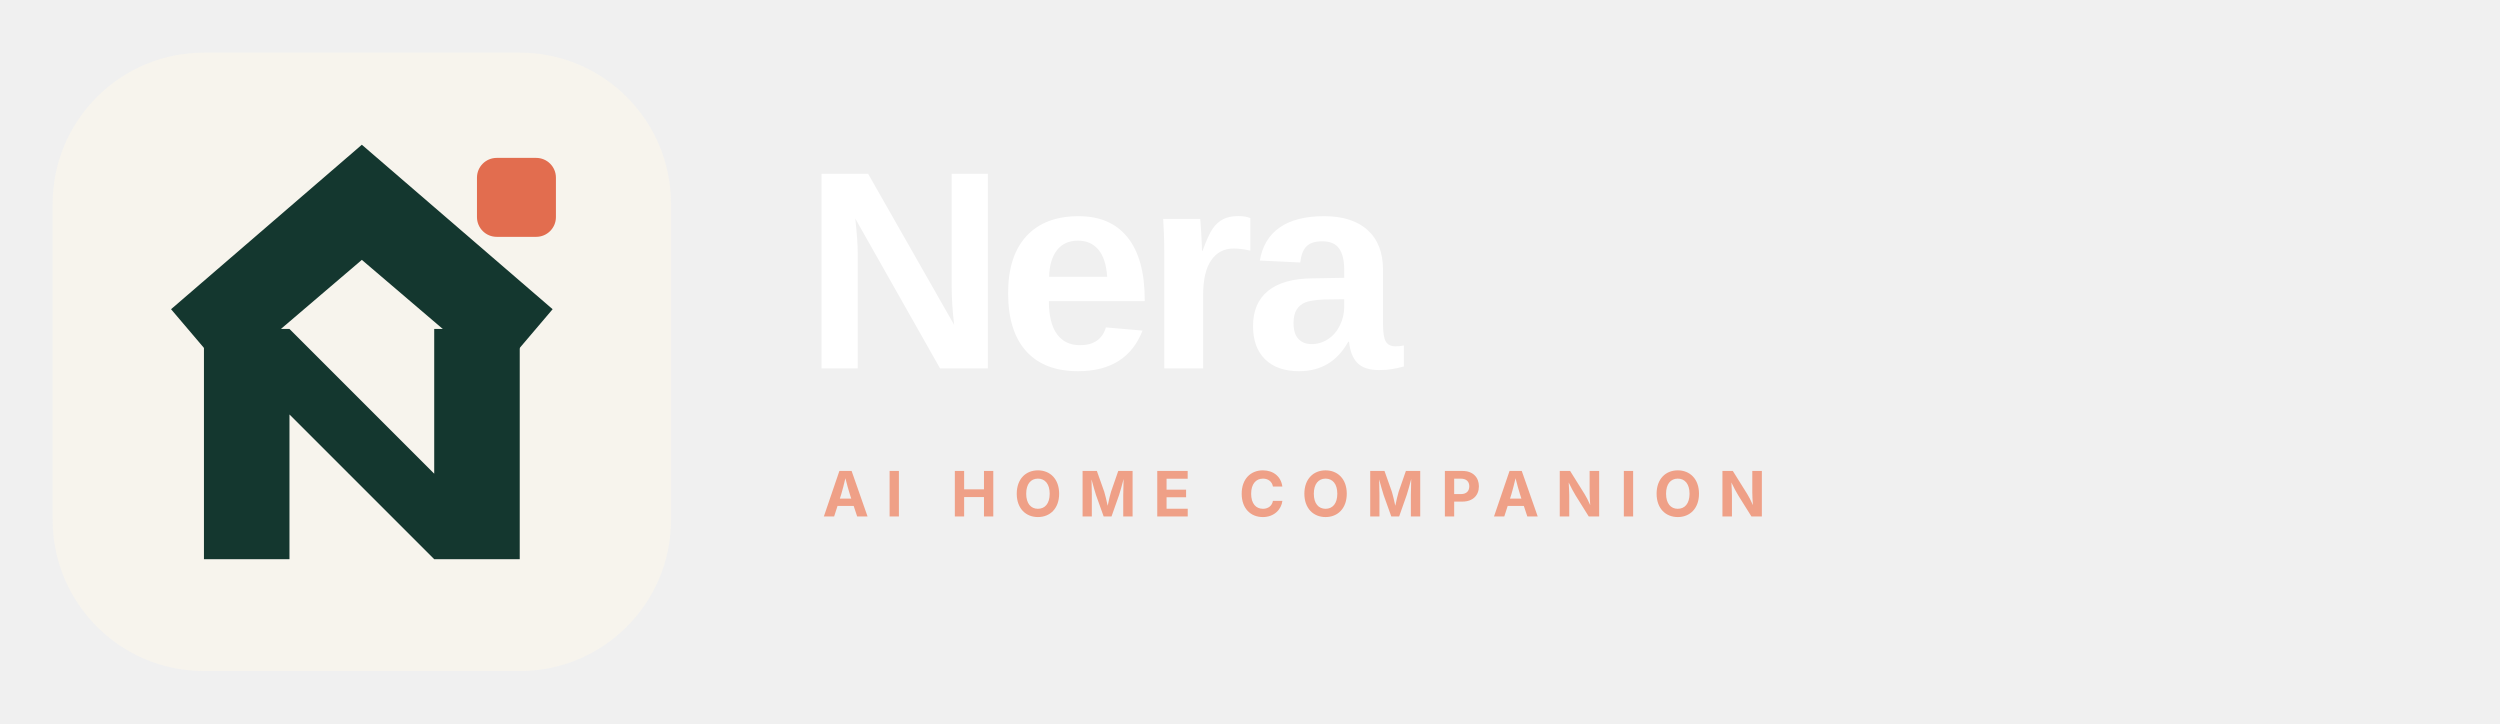
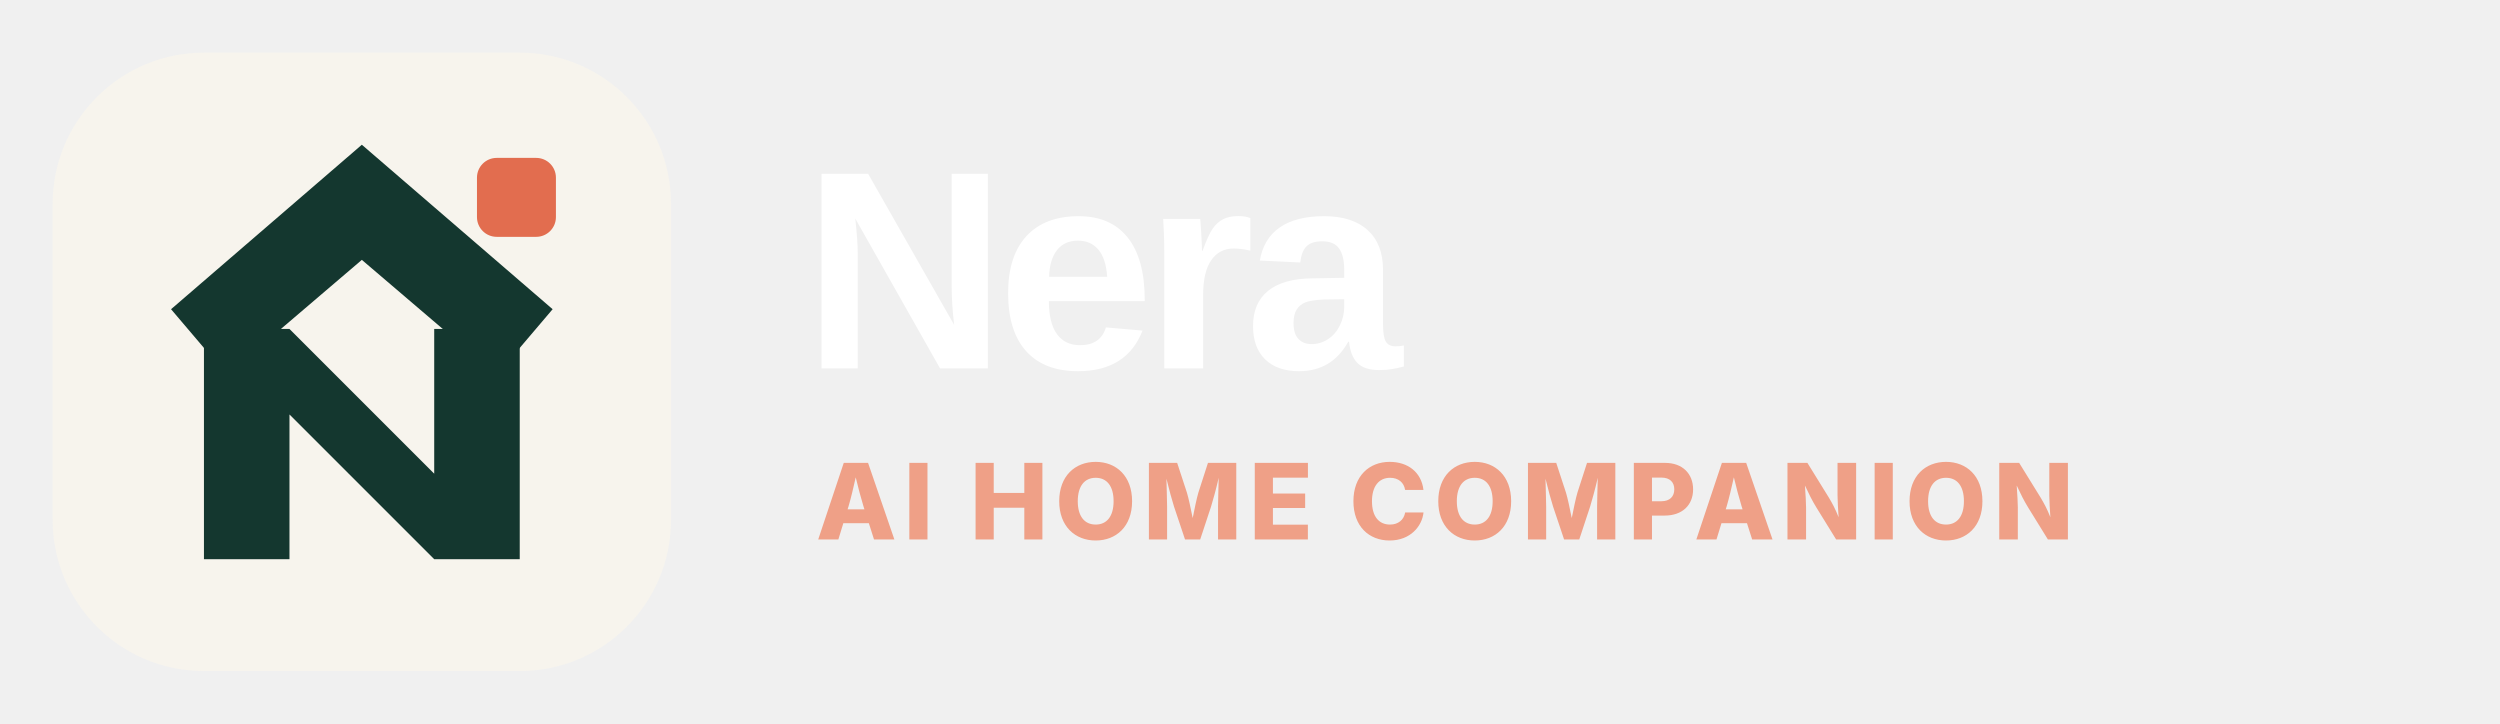
<svg xmlns="http://www.w3.org/2000/svg" viewBox="0 0 760 220" role="img" aria-label="Nera AI Home Companion reverse logo">
  <rect x="16" y="16" width="188" height="188" rx="46" fill="#F7F4ED" />
  <path d="M52 94 110 44l58 50-17 20-41-35-41 35-17-20Z" fill="#14372F" />
  <path d="M62 100h26l44 44v-44h26v70h-26l-44-44v44H62v-70Z" fill="#14372F" />
  <rect x="145" y="48" width="24" height="24" rx="6" fill="#E26D4F" />
  <text x="244" y="112" fill="#FFFFFF" font-family="Be Vietnam Pro, Aptos Display, Arial, sans-serif" font-size="86" font-weight="700" letter-spacing="-3">Nera</text>
-   <text x="250" y="157" fill="#EFA087" font-family="Inter, Aptos, Arial, sans-serif" font-size="19" font-weight="700" letter-spacing="5">AI HOME COMPANION</text>
+   <text x="248" y="164" fill="#EFA087" font-family="Inter, Aptos, Arial, sans-serif" font-size="32" font-weight="800" letter-spacing="2">AI HOME COMPANION</text>
</svg>
